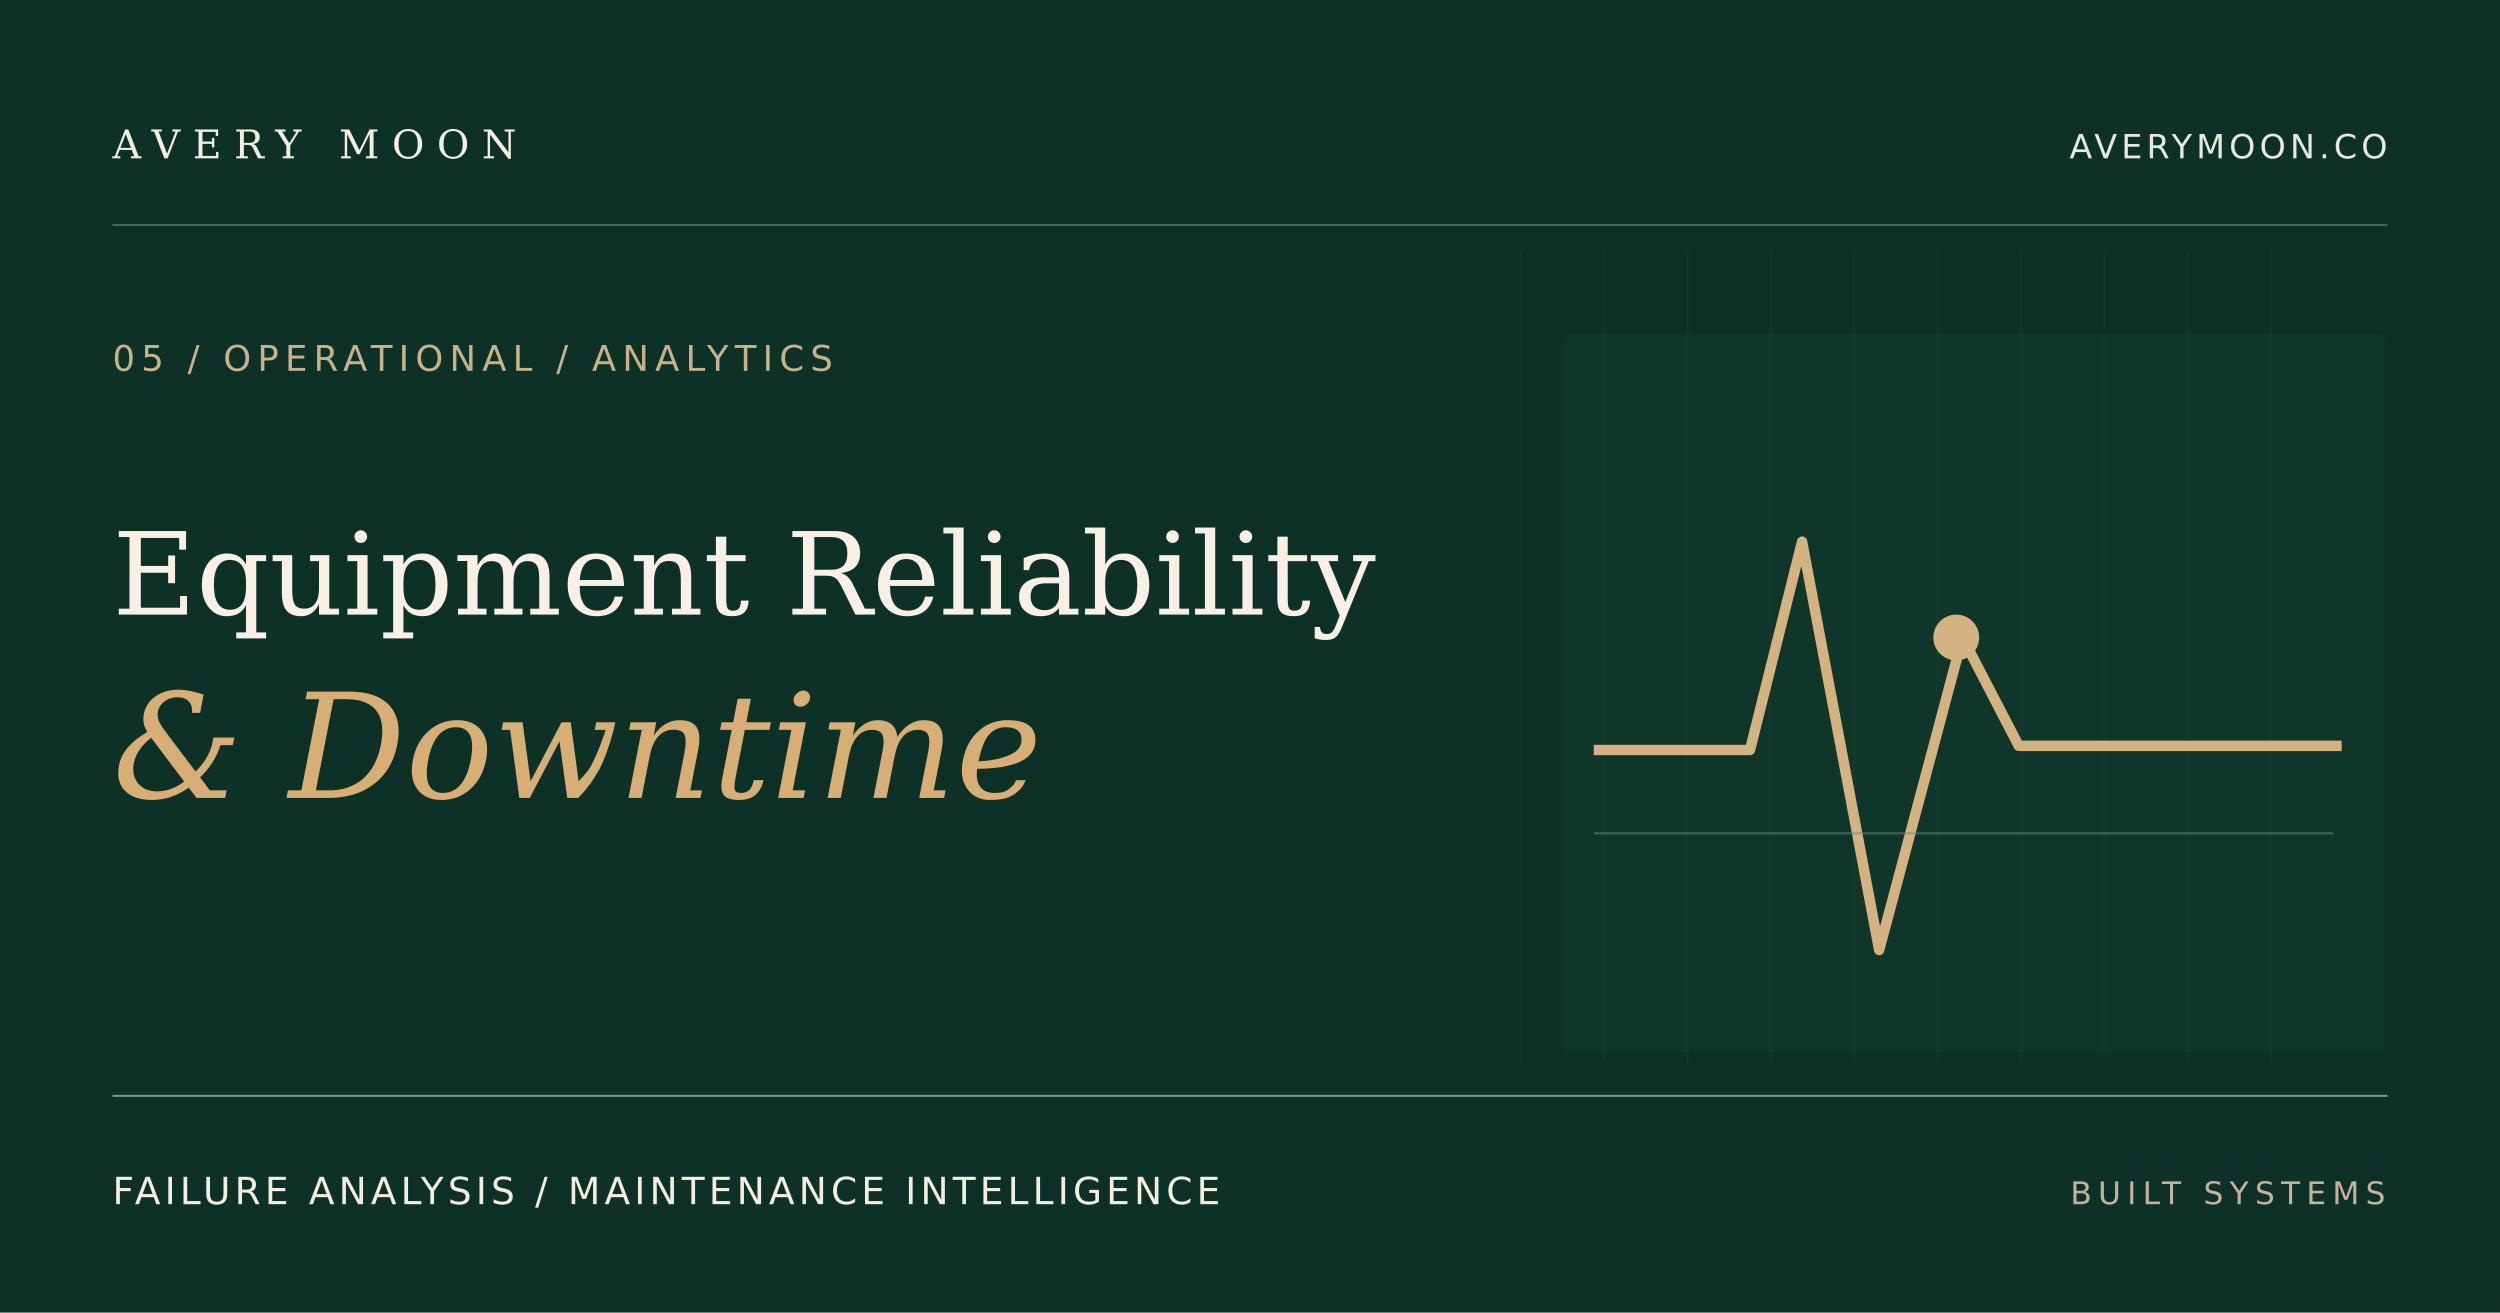
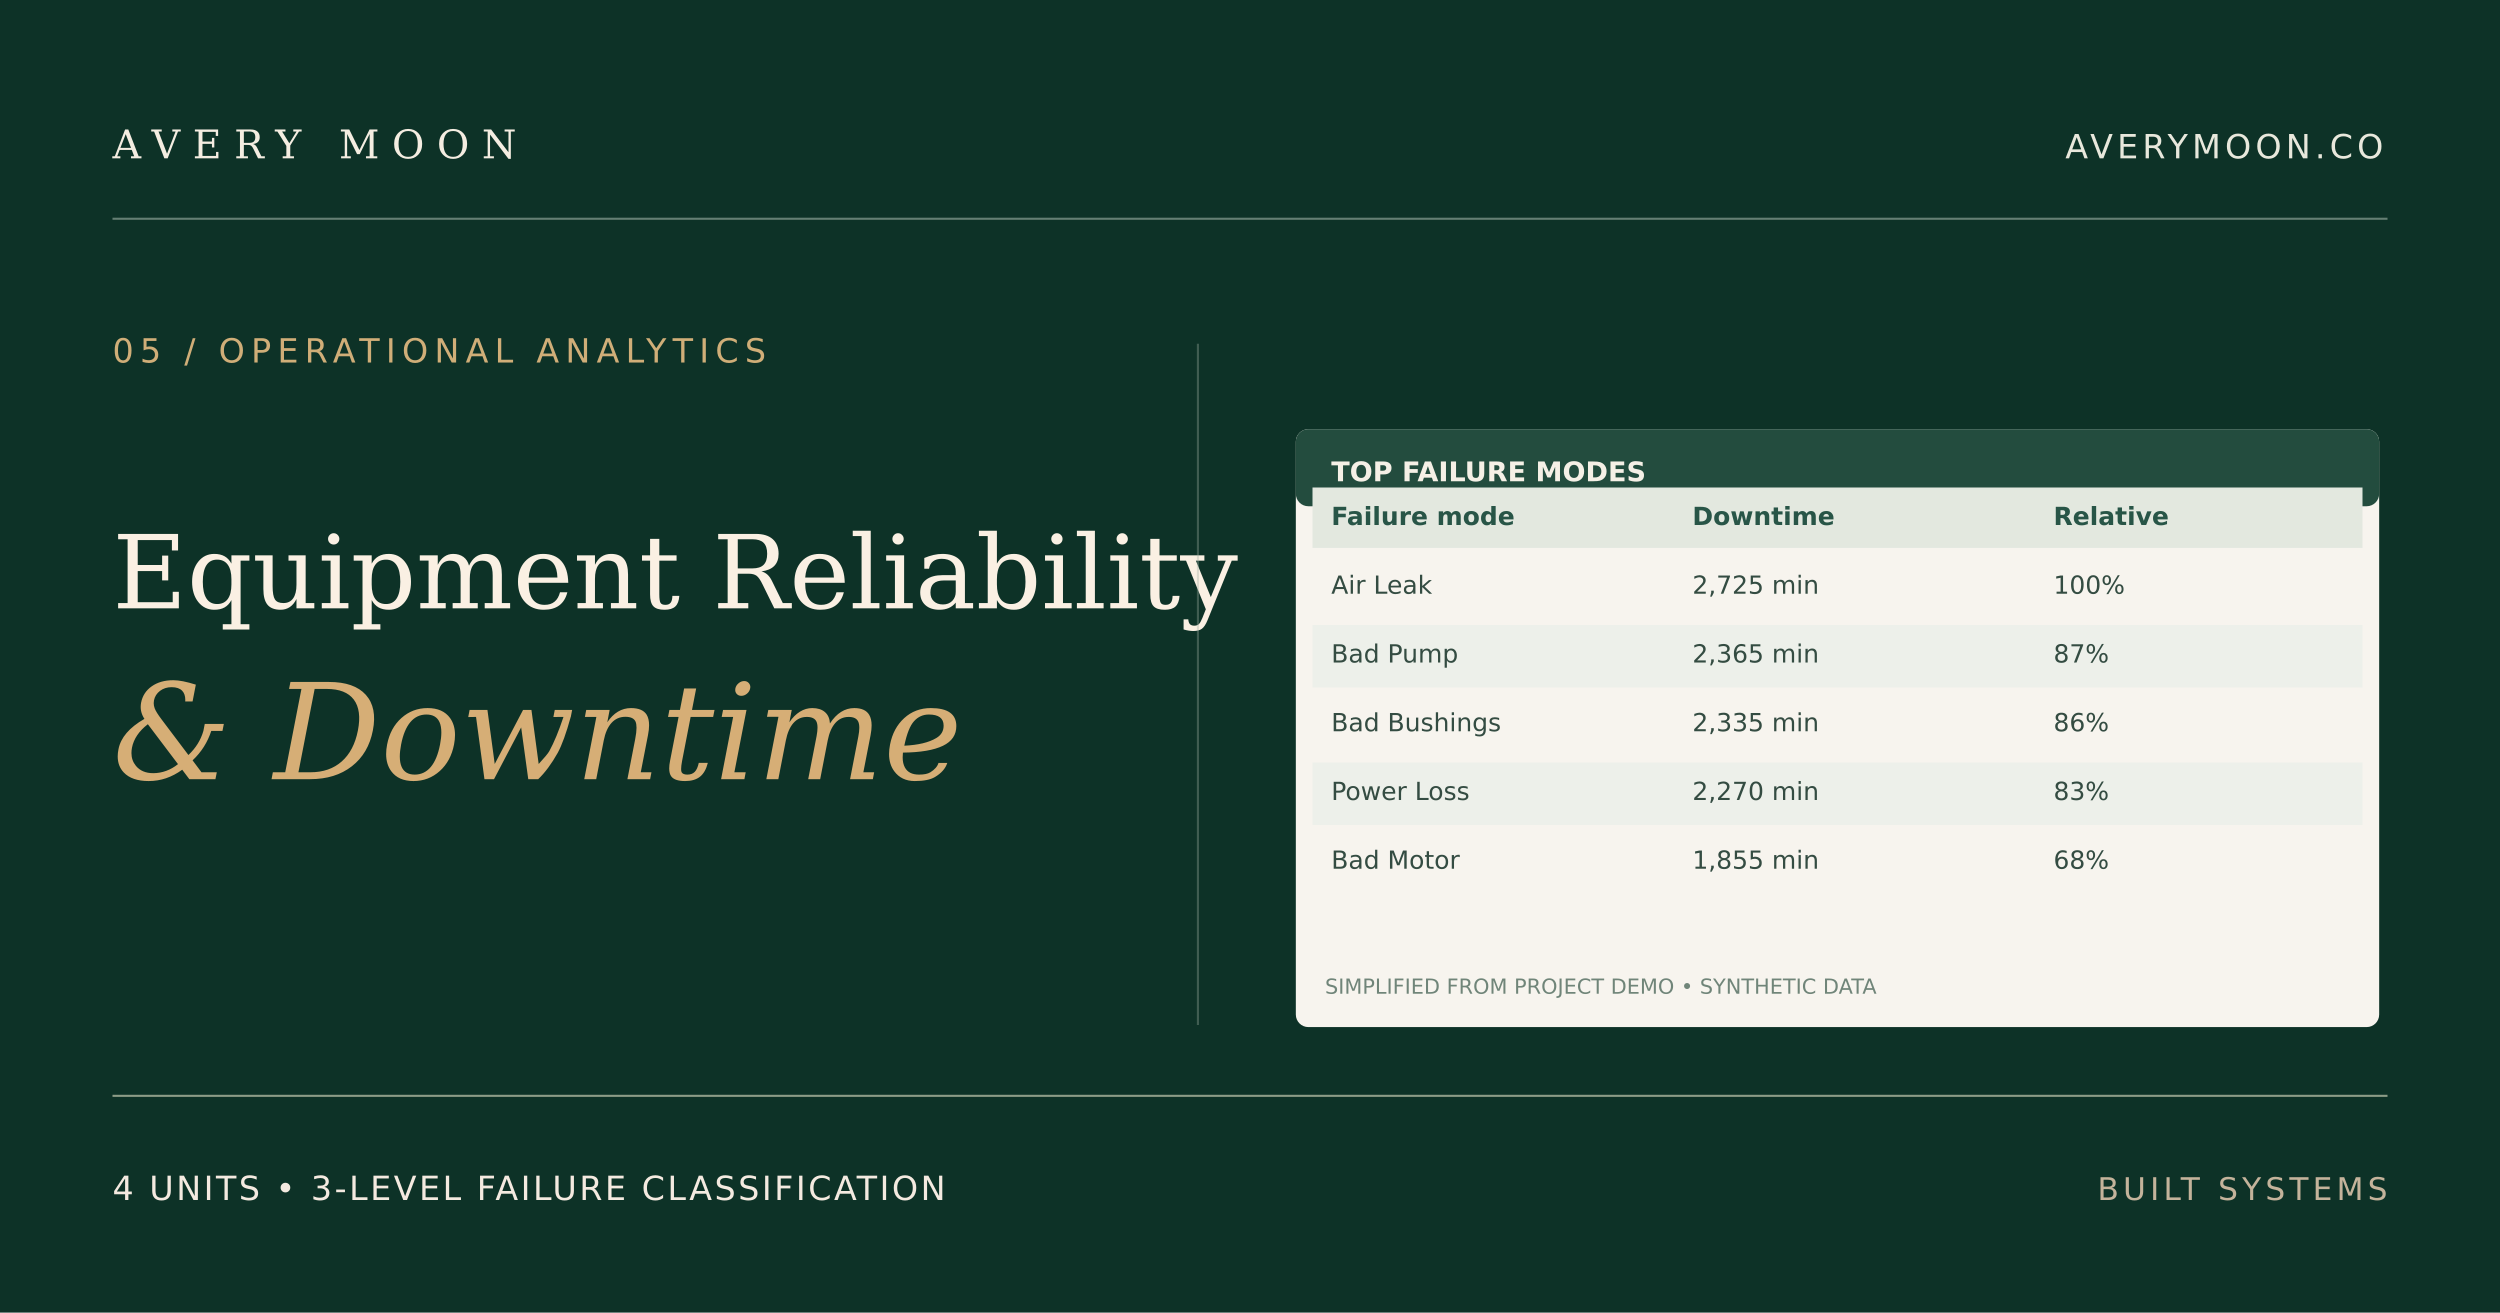
<svg xmlns="http://www.w3.org/2000/svg" width="1200" height="630" viewBox="0 0 1200 630">
  <rect width="1200" height="630" fill="#092B22" />
-   <rect width="1200" height="630" fill="#143B2E" opacity=".35" />
-   <path d="M730 120v390 M770 120v390 M810 120v390 M850 120v390 M890 120v390 M930 120v390 M970 120v390 M1010 120v390 M1050 120v390 M1090 120v390" stroke="#91AD9E" opacity=".055" />
+   <rect width="1200" height="630" fill="#153C2F" opacity=".40" />
  <text x="54" y="76" fill="#F4EDE1" font-family="Georgia,DejaVu Serif,serif" font-size="19" letter-spacing="6">AVERY MOON</text>
-   <text x="1146" y="76" text-anchor="end" fill="#E8E8DC" font-family="DejaVu Sans,sans-serif" font-size="16" letter-spacing="2">AVERYMOON.CO</text>
-   <line x1="54" y1="108" x2="1146" y2="108" stroke="#97A99A" opacity=".45" />
-   <text x="54" y="178" fill="#C9B28B" font-family="DejaVu Sans,sans-serif" font-size="17" letter-spacing="3">05  /  OPERATIONAL / ANALYTICS</text>
-   <text x="54" y="295" fill="#F9F0E5" font-family="Georgia,DejaVu Serif,serif" font-size="55">Equipment Reliability</text>
-   <text x="54" y="383" fill="#D6AE76" font-family="Georgia,DejaVu Serif,serif" font-size="70" font-style="italic">&amp; Downtime</text>
-   <rect x="750" y="160" width="395" height="345" fill="#14392C" opacity=".52" rx="4" />
+   <text x="1144" y="76" text-anchor="end" fill="#E8E8DC" font-family="DejaVu Sans,sans-serif" font-size="16" letter-spacing="2">AVERYMOON.CO</text>
+   <line x1="54" y1="105" x2="1146" y2="105" stroke="#9EB3A6" opacity=".6" />
+   <text x="54" y="174" fill="#D0AE78" font-family="DejaVu Sans,sans-serif" font-size="16" letter-spacing="3">05 / OPERATIONAL ANALYTICS</text>
+   <text x="54" y="292" fill="#FAF0E3" font-family="Georgia,DejaVu Serif,serif" font-size="49">Equipment Reliability</text>
+   <text x="54" y="374" fill="#D6AE76" font-family="Georgia,DejaVu Serif,serif" font-size="64" font-style="italic">&amp; Downtime</text>
+   <path d="M575 165V492" stroke="#A0B0A4" opacity=".35" />
  <g>
-     <path d="M765 360h75l25-100 37 196 40-150 27 52h155" fill="none" stroke="#D4B383" stroke-width="5" stroke-linejoin="round" />
-     <path d="M765 400h355" stroke="#678B7A" opacity=".55" />
-     <circle cx="939" cy="306" r="11" fill="#D4B383" />
+     <rect x="622" y="206" width="520" height="287" rx="6" fill="#F7F4EE" />
+     <rect x="622" y="206" width="520" height="37" rx="6" fill="#234C3E" />
+     <text x="639" y="231" font-family="DejaVu Sans,sans-serif" font-size="13" font-weight="bold" fill="#F5F0E6">TOP FAILURE MODES</text>
+     <rect x="630" y="234" width="504" height="29" fill="#E3E8DF" />
+     <text x="639" y="252" font-family="DejaVu Sans,sans-serif" font-size="12" font-weight="bold" fill="#285547">Failure mode</text>
+     <text x="812.333" y="252" font-family="DejaVu Sans,sans-serif" font-size="12" font-weight="bold" fill="#285547">Downtime</text>
+     <text x="985.667" y="252" font-family="DejaVu Sans,sans-serif" font-size="12" font-weight="bold" fill="#285547">Relative</text>
+     <text x="639" y="285" font-family="DejaVu Sans,sans-serif" font-size="12" font-weight="normal" fill="#344C42">Air Leak</text>
+     <text x="812.333" y="285" font-family="DejaVu Sans,sans-serif" font-size="12" font-weight="normal" fill="#344C42">2,725 min</text>
+     <text x="985.667" y="285" font-family="DejaVu Sans,sans-serif" font-size="12" font-weight="normal" fill="#344C42">100%</text>
+     <rect x="630" y="300" width="504" height="30" fill="#EDF0EA" />
+     <text x="639" y="318" font-family="DejaVu Sans,sans-serif" font-size="12" font-weight="normal" fill="#344C42">Bad Pump</text>
+     <text x="812.333" y="318" font-family="DejaVu Sans,sans-serif" font-size="12" font-weight="normal" fill="#344C42">2,365 min</text>
+     <text x="985.667" y="318" font-family="DejaVu Sans,sans-serif" font-size="12" font-weight="normal" fill="#344C42">87%</text>
+     <text x="639" y="351" font-family="DejaVu Sans,sans-serif" font-size="12" font-weight="normal" fill="#344C42">Bad Bushings</text>
+     <text x="812.333" y="351" font-family="DejaVu Sans,sans-serif" font-size="12" font-weight="normal" fill="#344C42">2,335 min</text>
+     <text x="985.667" y="351" font-family="DejaVu Sans,sans-serif" font-size="12" font-weight="normal" fill="#344C42">86%</text>
+     <rect x="630" y="366" width="504" height="30" fill="#EDF0EA" />
+     <text x="639" y="384" font-family="DejaVu Sans,sans-serif" font-size="12" font-weight="normal" fill="#344C42">Power Loss</text>
+     <text x="812.333" y="384" font-family="DejaVu Sans,sans-serif" font-size="12" font-weight="normal" fill="#344C42">2,270 min</text>
+     <text x="985.667" y="384" font-family="DejaVu Sans,sans-serif" font-size="12" font-weight="normal" fill="#344C42">83%</text>
+     <text x="639" y="417" font-family="DejaVu Sans,sans-serif" font-size="12" font-weight="normal" fill="#344C42">Bad Motor</text>
+     <text x="812.333" y="417" font-family="DejaVu Sans,sans-serif" font-size="12" font-weight="normal" fill="#344C42">1,855 min</text>
+     <text x="985.667" y="417" font-family="DejaVu Sans,sans-serif" font-size="12" font-weight="normal" fill="#344C42">68%</text>
+     <text x="636" y="477" font-family="DejaVu Sans,sans-serif" font-size="10" fill="#708579">SIMPLIFIED FROM PROJECT DEMO • SYNTHETIC DATA</text>
  </g>
-   <line x1="54" y1="526" x2="1146" y2="526" stroke="#B7BFA7" opacity=".7" />
-   <text x="54" y="578" fill="#F5EDE0" font-family="DejaVu Sans,sans-serif" font-size="18" letter-spacing="2">FAILURE ANALYSIS  /  MAINTENANCE INTELLIGENCE</text>
-   <text x="1145" y="578" text-anchor="end" fill="#C4B39B" font-family="DejaVu Sans,sans-serif" font-size="15" letter-spacing="3">BUILT SYSTEMS</text>
+   <line x1="54" y1="526" x2="1146" y2="526" stroke="#B7BFA7" opacity=".75" />
+   <text x="54" y="576" fill="#F4EAE0" font-family="DejaVu Sans,sans-serif" font-size="16" letter-spacing="1.2">4 UNITS  •  3-LEVEL FAILURE CLASSIFICATION</text>
+   <text x="1146" y="576" text-anchor="end" fill="#C4B39B" font-family="DejaVu Sans,sans-serif" font-size="15" letter-spacing="2">BUILT SYSTEMS</text>
</svg>
